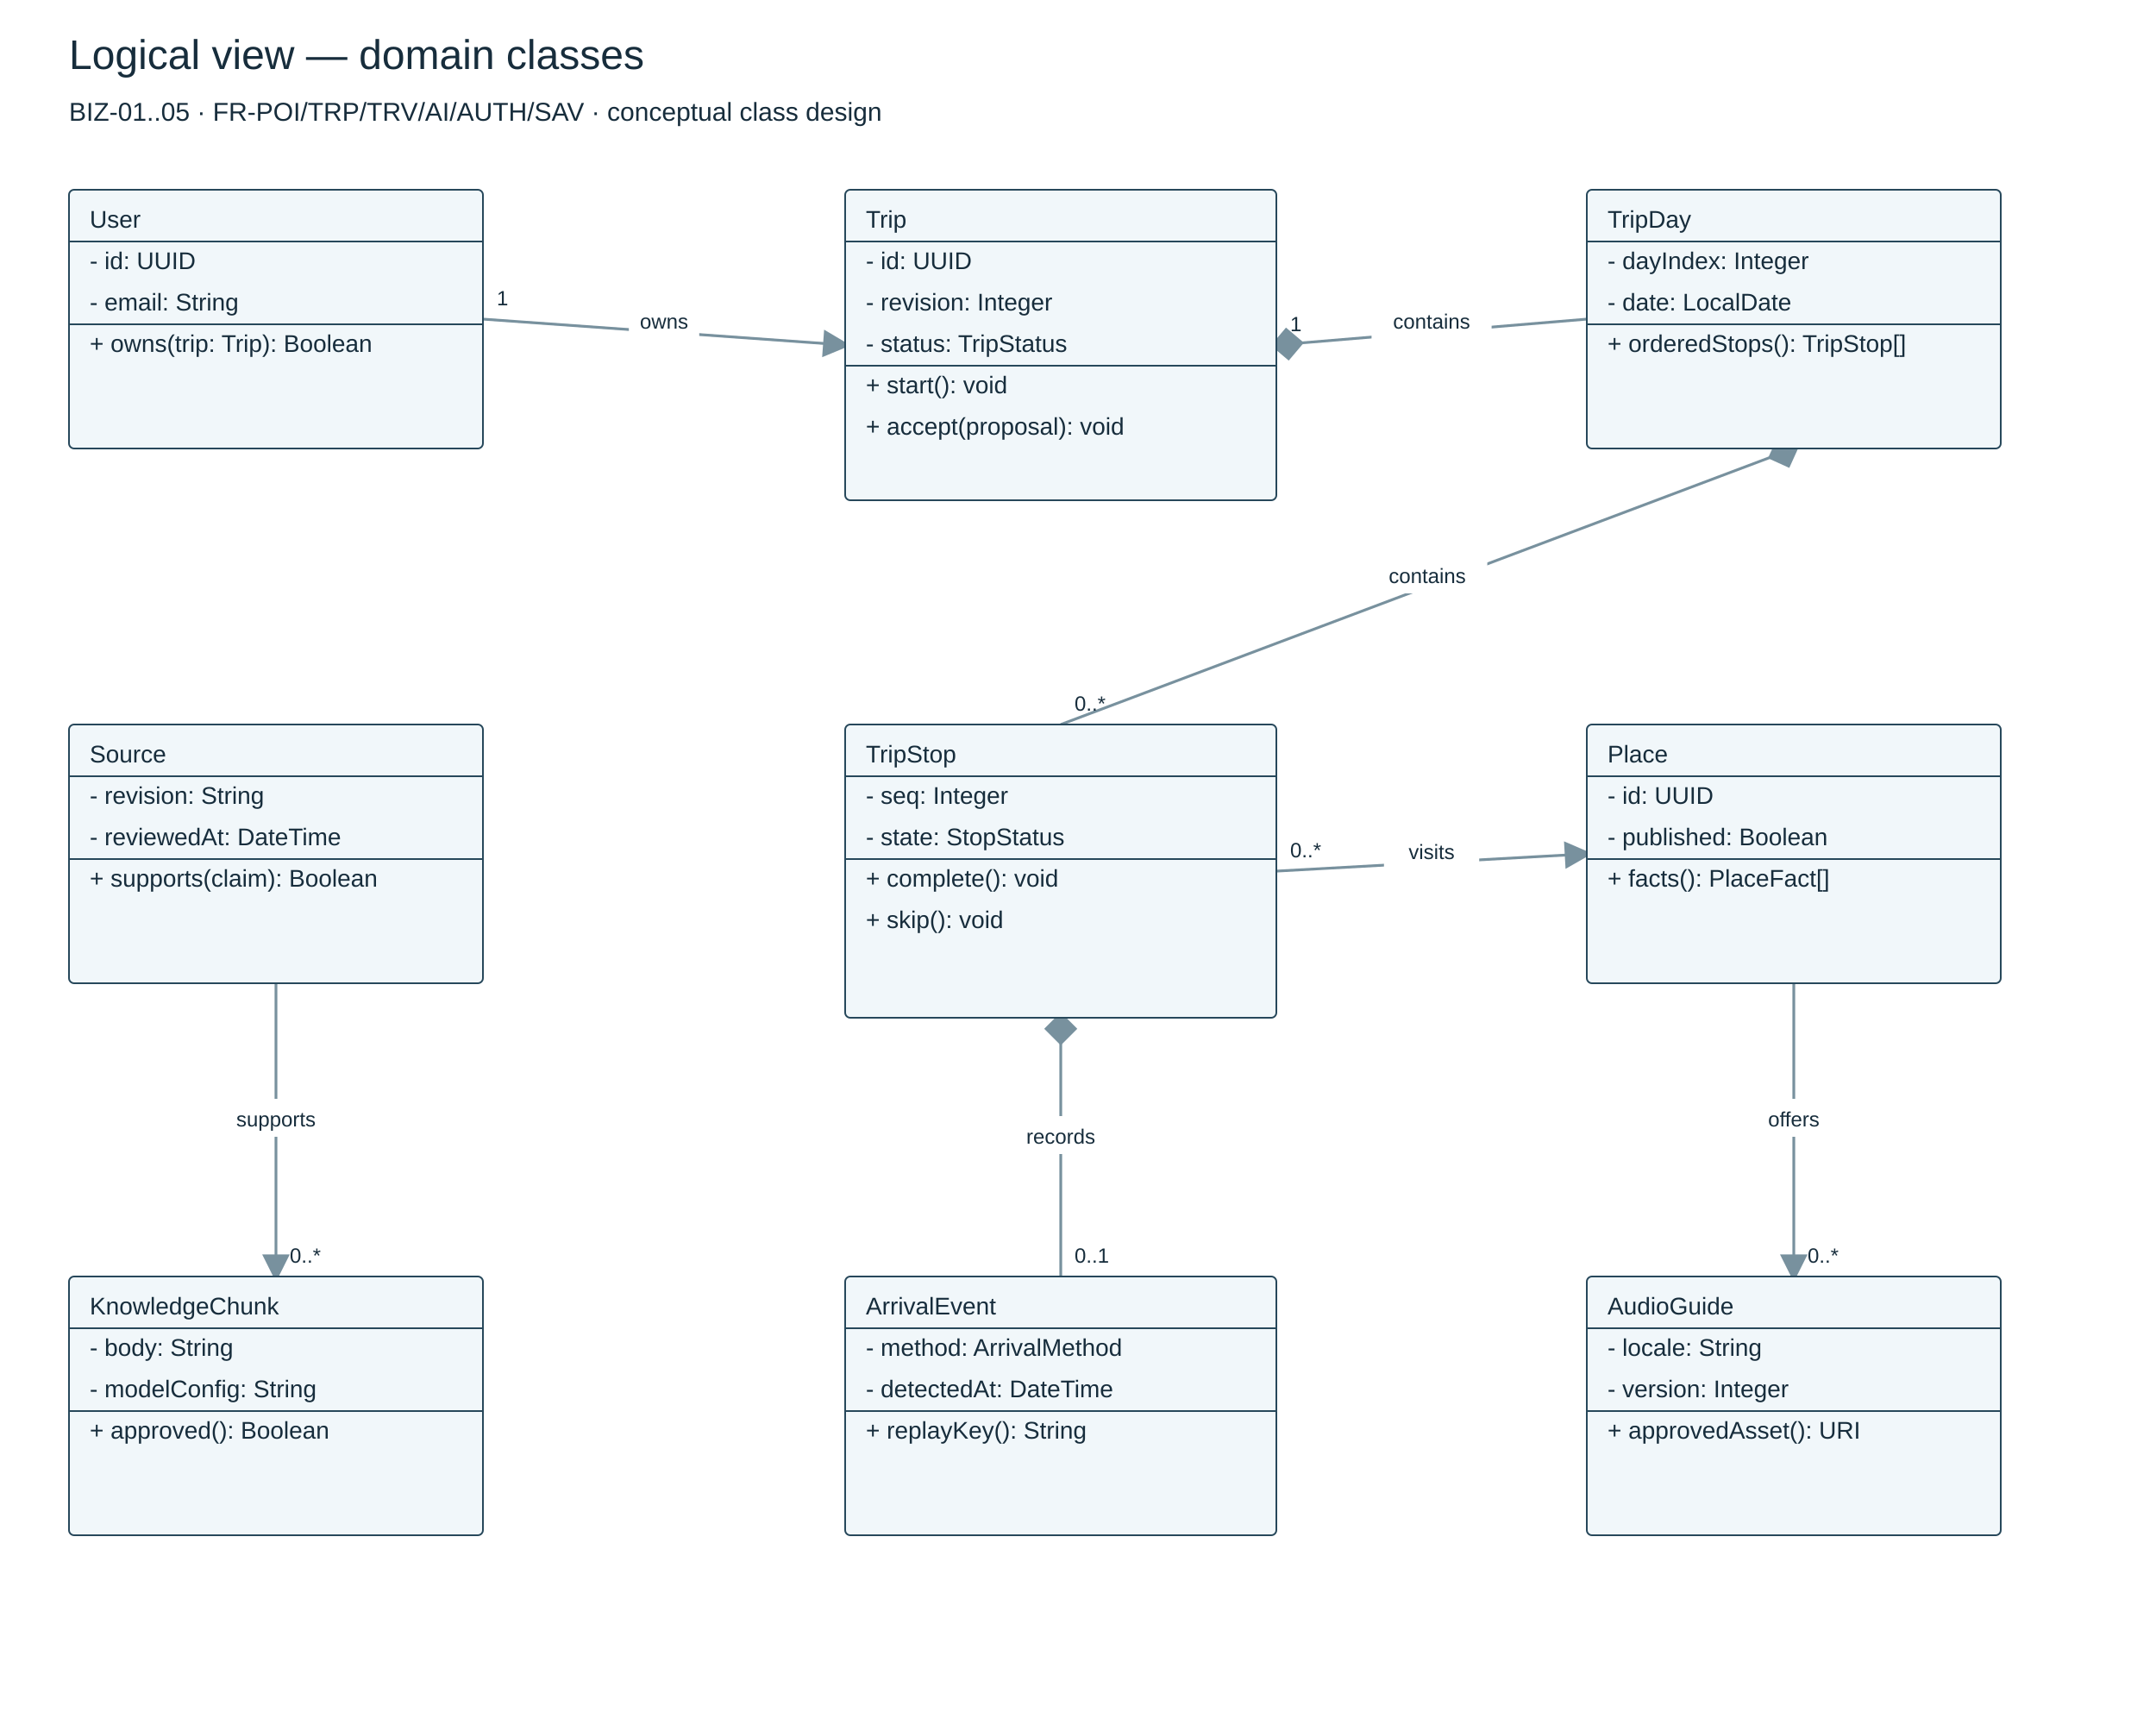
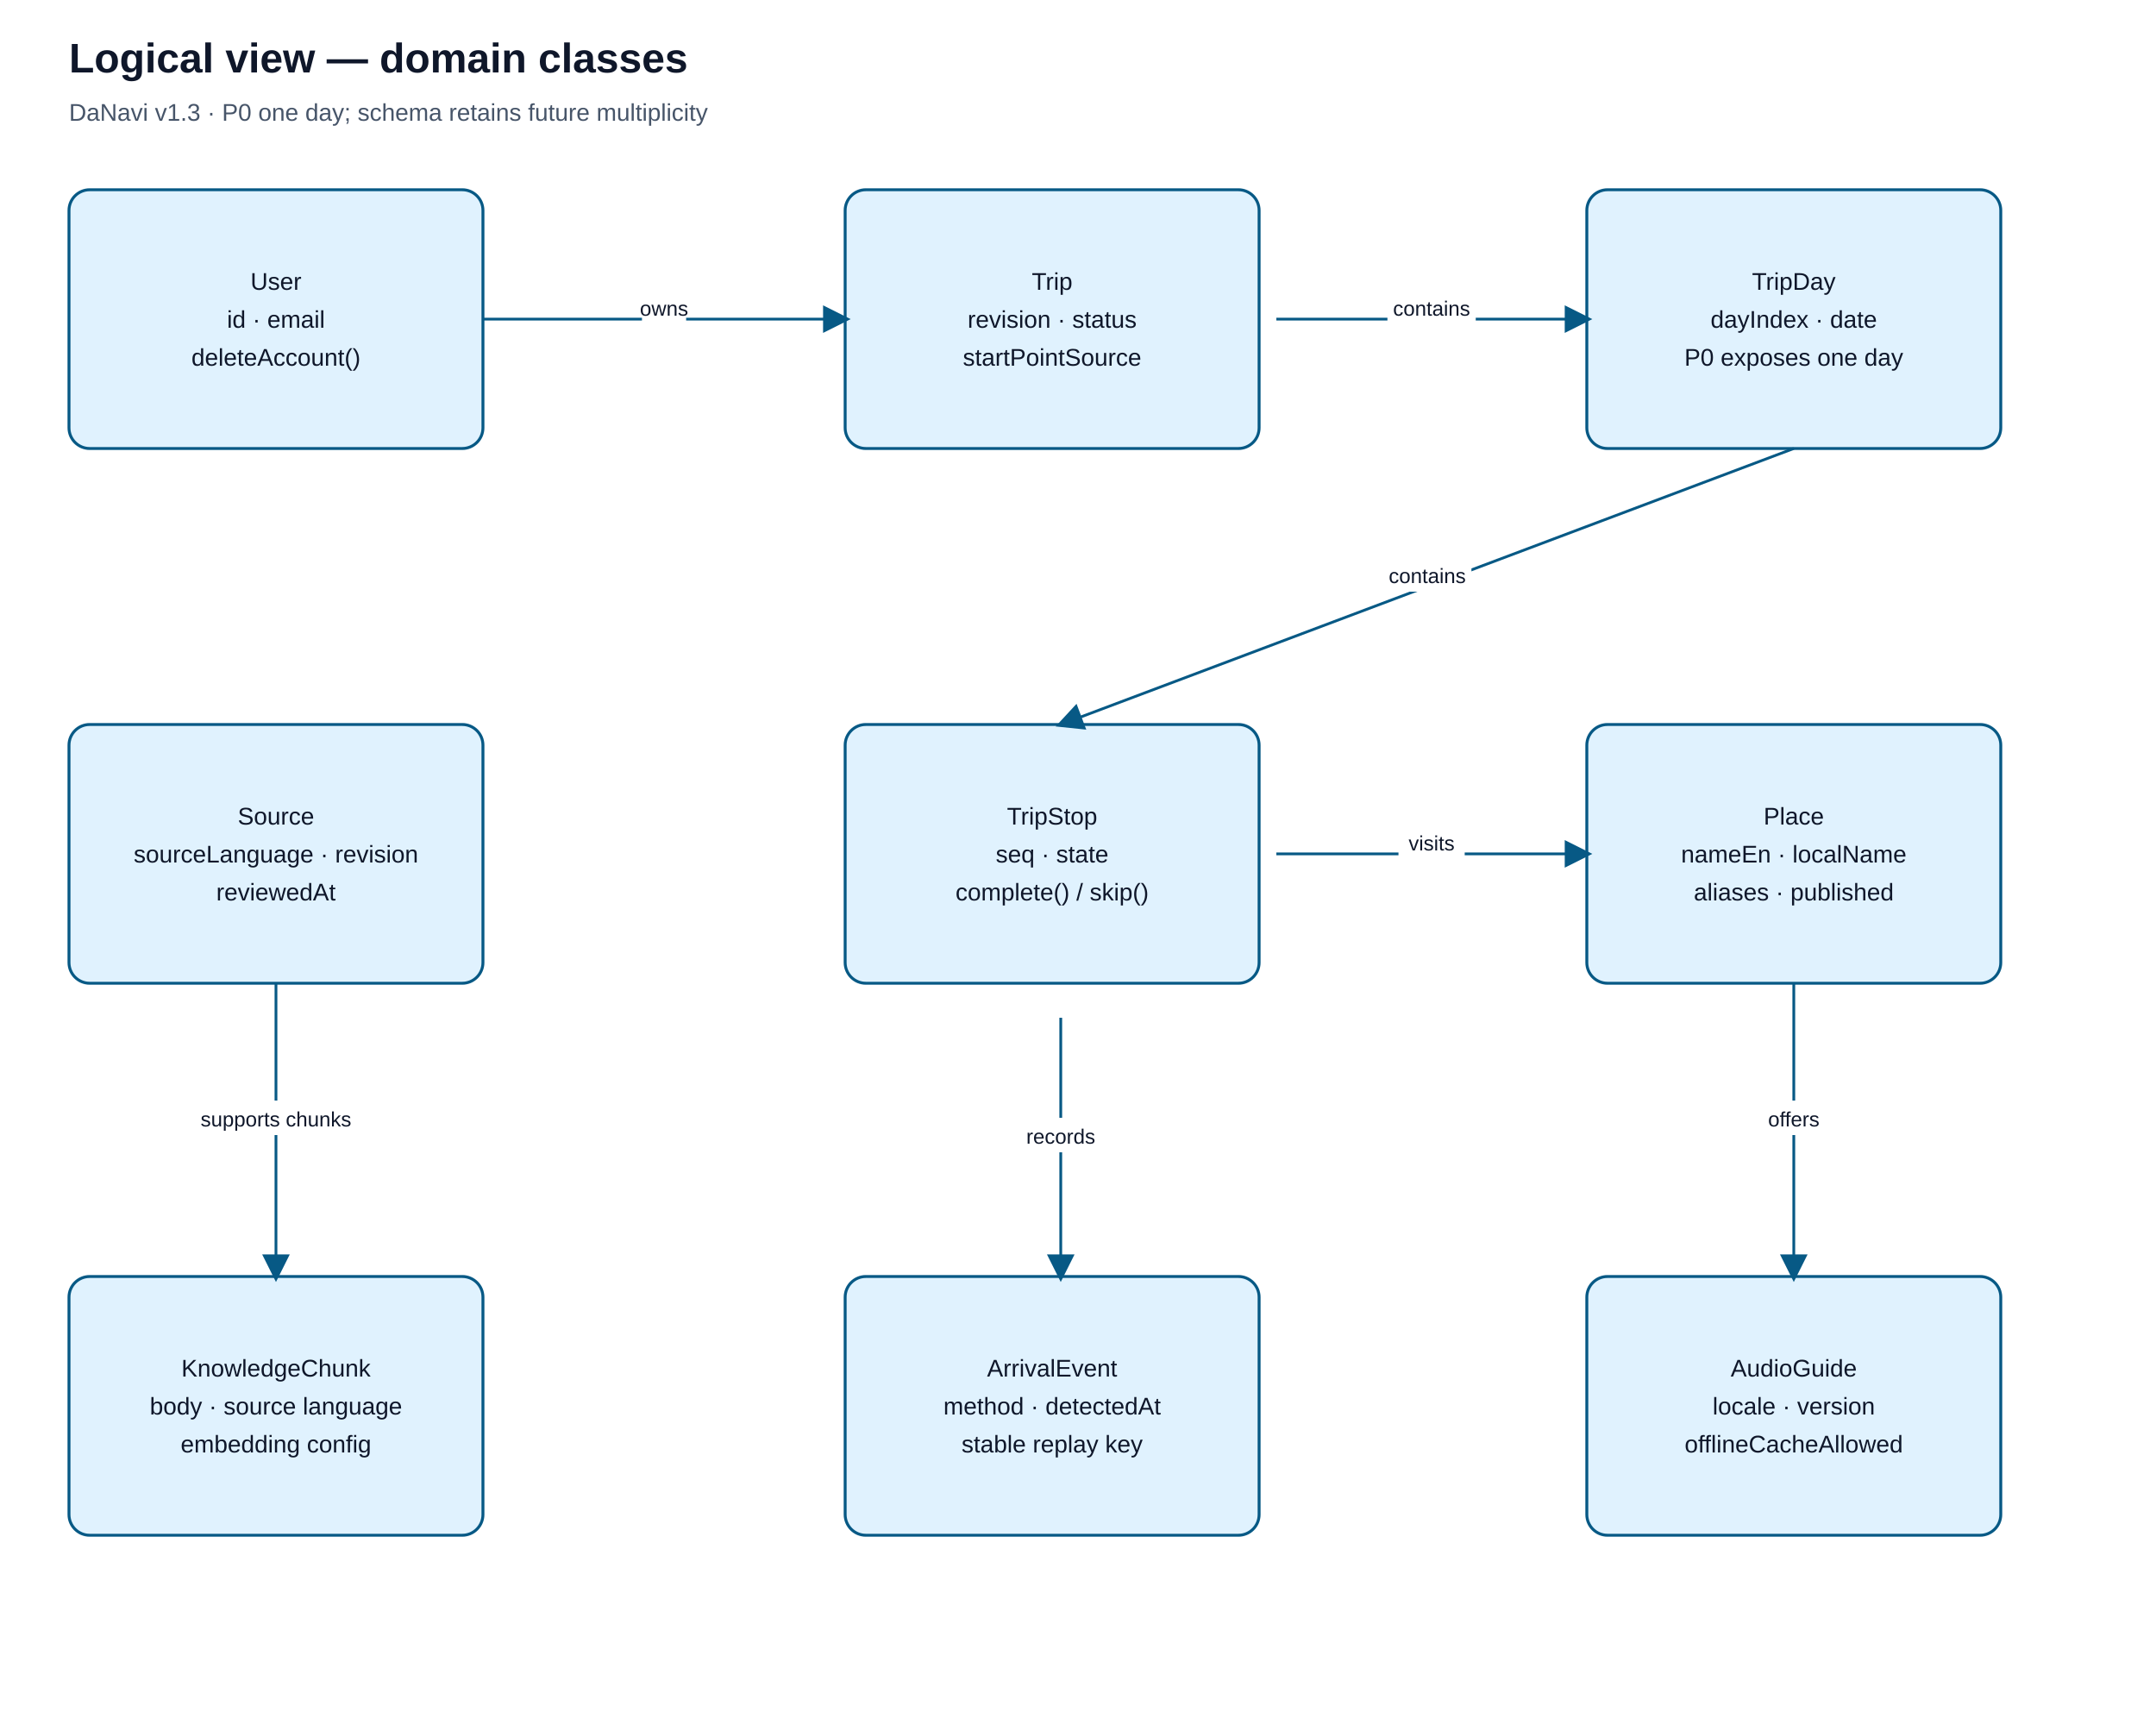
<svg xmlns="http://www.w3.org/2000/svg" width="1250" height="1000" viewBox="0 0 1250 1000">
  <defs>
-     <marker id="arrow" markerWidth="10" markerHeight="10" refX="8" refY="5" orient="auto">
-       <path d="M0,0 L10,5 L0,10z" fill="#78919e" />
-     </marker>
-     <marker id="diamond" markerWidth="14" markerHeight="12" refX="2" refY="6" orient="auto">
-       <path d="M0,6 L6,0 L12,6 L6,12z" fill="#78919e" />
+     <marker id="a" markerWidth="10" markerHeight="10" refX="8" refY="5" orient="auto">
+       <path d="M0,0 L10,5 L0,10z" fill="#075985" />
    </marker>
  </defs>
-   <g font-family="Arial, sans-serif" fill="#172d3c">
-     <rect width="100%" height="100%" fill="white" />
-     <text x="40" y="40" font-size="24">Logical view — domain classes</text>
-     <text x="40" y="70" font-size="15">BIZ-01..05 · FR-POI/TRP/TRV/AI/AUTH/SAV · conceptual class design</text>
-     <polyline points="280,185 490,200" fill="none" stroke="#78919e" stroke-width="1.6" marker-end="url(#arrow)" />
-     <rect x="364.6" y="174.5" width="40.8" height="22" fill="white" />
-     <text x="385" y="190.5" text-anchor="middle" font-size="12">owns</text>
-     <text x="288" y="177" font-size="12">1</text>
-     <text x="498" y="192" font-size="12">0..*</text>
-     <polyline points="740,200 920,185" fill="none" stroke="#78919e" stroke-width="1.6" marker-start="url(#diamond)" />
-     <rect x="795.2" y="174.5" width="69.6" height="22" fill="white" />
-     <text x="830" y="190.5" text-anchor="middle" font-size="12">contains</text>
-     <text x="748" y="192" font-size="12">1</text>
-     <text x="928" y="177" font-size="12">1..*</text>
-     <polyline points="1040,260 615,420" fill="none" stroke="#78919e" stroke-width="1.6" marker-start="url(#diamond)" />
-     <rect x="792.7" y="322" width="69.6" height="22" fill="white" />
+   <rect width="100%" height="100%" fill="#fff" />
+   <g font-family="Arial, sans-serif" fill="#0F172A">
+     <text x="40" y="42" font-size="24" font-weight="700">Logical view — domain classes</text>
+     <text x="40" y="70" font-size="14" fill="#475569">DaNavi v1.3 · P0 one day; schema retains future multiplicity</text>
+     <rect x="40" y="110" width="240" height="150" rx="12" fill="#E0F2FE" stroke="#075985" stroke-width="1.7" />
+     <text x="160" y="168" text-anchor="middle" font-size="14" fill="#0F172A" font-weight="400">User</text>
+     <text x="160" y="190" text-anchor="middle" font-size="14" fill="#0F172A" font-weight="400">id · email</text>
+     <text x="160" y="212" text-anchor="middle" font-size="14" fill="#0F172A" font-weight="400">deleteAccount()</text>
+     <rect x="490" y="110" width="240" height="150" rx="12" fill="#E0F2FE" stroke="#075985" stroke-width="1.7" />
+     <text x="610" y="168" text-anchor="middle" font-size="14" fill="#0F172A" font-weight="400">Trip</text>
+     <text x="610" y="190" text-anchor="middle" font-size="14" fill="#0F172A" font-weight="400">revision · status</text>
+     <text x="610" y="212" text-anchor="middle" font-size="14" fill="#0F172A" font-weight="400">startPointSource</text>
+     <rect x="920" y="110" width="240" height="150" rx="12" fill="#E0F2FE" stroke="#075985" stroke-width="1.7" />
+     <text x="1040" y="168" text-anchor="middle" font-size="14" fill="#0F172A" font-weight="400">TripDay</text>
+     <text x="1040" y="190" text-anchor="middle" font-size="14" fill="#0F172A" font-weight="400">dayIndex · date</text>
+     <text x="1040" y="212" text-anchor="middle" font-size="14" fill="#0F172A" font-weight="400">P0 exposes one day</text>
+     <rect x="40" y="420" width="240" height="150" rx="12" fill="#E0F2FE" stroke="#075985" stroke-width="1.7" />
+     <text x="160" y="478" text-anchor="middle" font-size="14" fill="#0F172A" font-weight="400">Source</text>
+     <text x="160" y="500" text-anchor="middle" font-size="14" fill="#0F172A" font-weight="400">sourceLanguage · revision</text>
+     <text x="160" y="522" text-anchor="middle" font-size="14" fill="#0F172A" font-weight="400">reviewedAt</text>
+     <rect x="490" y="420" width="240" height="150" rx="12" fill="#E0F2FE" stroke="#075985" stroke-width="1.7" />
+     <text x="610" y="478" text-anchor="middle" font-size="14" fill="#0F172A" font-weight="400">TripStop</text>
+     <text x="610" y="500" text-anchor="middle" font-size="14" fill="#0F172A" font-weight="400">seq · state</text>
+     <text x="610" y="522" text-anchor="middle" font-size="14" fill="#0F172A" font-weight="400">complete() / skip()</text>
+     <rect x="920" y="420" width="240" height="150" rx="12" fill="#E0F2FE" stroke="#075985" stroke-width="1.7" />
+     <text x="1040" y="478" text-anchor="middle" font-size="14" fill="#0F172A" font-weight="400">Place</text>
+     <text x="1040" y="500" text-anchor="middle" font-size="14" fill="#0F172A" font-weight="400">nameEn · localName</text>
+     <text x="1040" y="522" text-anchor="middle" font-size="14" fill="#0F172A" font-weight="400">aliases · published</text>
+     <rect x="40" y="740" width="240" height="150" rx="12" fill="#E0F2FE" stroke="#075985" stroke-width="1.7" />
+     <text x="160" y="798" text-anchor="middle" font-size="14" fill="#0F172A" font-weight="400">KnowledgeChunk</text>
+     <text x="160" y="820" text-anchor="middle" font-size="14" fill="#0F172A" font-weight="400">body · source language</text>
+     <text x="160" y="842" text-anchor="middle" font-size="14" fill="#0F172A" font-weight="400">embedding config</text>
+     <rect x="490" y="740" width="240" height="150" rx="12" fill="#E0F2FE" stroke="#075985" stroke-width="1.7" />
+     <text x="610" y="798" text-anchor="middle" font-size="14" fill="#0F172A" font-weight="400">ArrivalEvent</text>
+     <text x="610" y="820" text-anchor="middle" font-size="14" fill="#0F172A" font-weight="400">method · detectedAt</text>
+     <text x="610" y="842" text-anchor="middle" font-size="14" fill="#0F172A" font-weight="400">stable replay key</text>
+     <rect x="920" y="740" width="240" height="150" rx="12" fill="#E0F2FE" stroke="#075985" stroke-width="1.7" />
+     <text x="1040" y="798" text-anchor="middle" font-size="14" fill="#0F172A" font-weight="400">AudioGuide</text>
+     <text x="1040" y="820" text-anchor="middle" font-size="14" fill="#0F172A" font-weight="400">locale · version</text>
+     <text x="1040" y="842" text-anchor="middle" font-size="14" fill="#0F172A" font-weight="400">offlineCacheAllowed</text>
+     <line x1="280" y1="185" x2="490" y2="185" stroke="#075985" stroke-width="1.6" marker-end="url(#a)" />
+     <rect x="372.2" y="168" width="25.6" height="20" fill="#fff" />
+     <text x="385" y="183" text-anchor="middle" font-size="12">owns</text>
+     <line x1="740" y1="185" x2="920" y2="185" stroke="#075985" stroke-width="1.6" marker-end="url(#a)" />
+     <rect x="804.4" y="168" width="51.2" height="20" fill="#fff" />
+     <text x="830" y="183" text-anchor="middle" font-size="12">contains</text>
+     <line x1="1040" y1="260" x2="615" y2="420" stroke="#075985" stroke-width="1.6" marker-end="url(#a)" />
+     <rect x="801.9" y="323" width="51.2" height="20" fill="#fff" />
    <text x="827.5" y="338" text-anchor="middle" font-size="12">contains</text>
-     <text x="1048" y="252" font-size="12">1</text>
-     <text x="623" y="412" font-size="12">0..*</text>
-     <polyline points="740,505 920,495" fill="none" stroke="#78919e" stroke-width="1.6" marker-end="url(#arrow)" />
-     <rect x="802.4" y="482" width="55.2" height="22" fill="white" />
-     <text x="830" y="498" text-anchor="middle" font-size="12">visits</text>
-     <text x="748" y="497" font-size="12">0..*</text>
-     <text x="928" y="487" font-size="12">1</text>
-     <polyline points="160,570 160,740" fill="none" stroke="#78919e" stroke-width="1.6" marker-end="url(#arrow)" />
-     <rect x="125.2" y="637" width="69.6" height="22" fill="white" />
-     <text x="160" y="653" text-anchor="middle" font-size="12">supports</text>
-     <text x="168" y="562" font-size="12">1</text>
-     <text x="168" y="732" font-size="12">0..*</text>
-     <polyline points="615,590 615,740" fill="none" stroke="#78919e" stroke-width="1.6" marker-start="url(#diamond)" />
-     <rect x="583.8" y="647" width="62.4" height="22" fill="white" />
+     <line x1="740" y1="495" x2="920" y2="495" stroke="#075985" stroke-width="1.6" marker-end="url(#a)" />
+     <rect x="810.8" y="478" width="38.4" height="20" fill="#fff" />
+     <text x="830" y="493" text-anchor="middle" font-size="12">visits</text>
+     <line x1="160" y1="570" x2="160" y2="740" stroke="#075985" stroke-width="1.6" marker-end="url(#a)" />
+     <rect x="112" y="638" width="96" height="20" fill="#fff" />
+     <text x="160" y="653" text-anchor="middle" font-size="12">supports chunks</text>
+     <line x1="615" y1="590" x2="615" y2="740" stroke="#075985" stroke-width="1.6" marker-end="url(#a)" />
+     <rect x="592.6" y="648" width="44.8" height="20" fill="#fff" />
    <text x="615" y="663" text-anchor="middle" font-size="12">records</text>
-     <text x="623" y="582" font-size="12">1</text>
-     <text x="623" y="732" font-size="12">0..1</text>
-     <polyline points="1040,570 1040,740" fill="none" stroke="#78919e" stroke-width="1.6" marker-end="url(#arrow)" />
-     <rect x="1012.4" y="637" width="55.2" height="22" fill="white" />
+     <line x1="1040" y1="570" x2="1040" y2="740" stroke="#075985" stroke-width="1.6" marker-end="url(#a)" />
+     <rect x="1020.8" y="638" width="38.4" height="20" fill="#fff" />
    <text x="1040" y="653" text-anchor="middle" font-size="12">offers</text>
-     <text x="1048" y="562" font-size="12">1</text>
-     <text x="1048" y="732" font-size="12">0..*</text>
-     <rect x="40" y="110" width="240" height="150" rx="3" fill="#f1f7fa" stroke="#27485b" />
-     <text x="52" y="132" font-size="14">User</text>
-     <text x="52" y="156" font-size="14">- id: UUID</text>
-     <text x="52" y="180" font-size="14">- email: String</text>
-     <text x="52" y="204" font-size="14">+ owns(trip: Trip): Boolean</text>
-     <line x1="40" y1="140" x2="280" y2="140" stroke="#27485b" />
-     <line x1="40" y1="188" x2="280" y2="188" stroke="#27485b" />
-     <rect x="490" y="110" width="250" height="180" rx="3" fill="#f1f7fa" stroke="#27485b" />
-     <text x="502" y="132" font-size="14">Trip</text>
-     <text x="502" y="156" font-size="14">- id: UUID</text>
-     <text x="502" y="180" font-size="14">- revision: Integer</text>
-     <text x="502" y="204" font-size="14">- status: TripStatus</text>
-     <text x="502" y="228" font-size="14">+ start(): void</text>
-     <text x="502" y="252" font-size="14">+ accept(proposal): void</text>
-     <line x1="490" y1="140" x2="740" y2="140" stroke="#27485b" />
-     <line x1="490" y1="212" x2="740" y2="212" stroke="#27485b" />
-     <rect x="920" y="110" width="240" height="150" rx="3" fill="#f1f7fa" stroke="#27485b" />
-     <text x="932" y="132" font-size="14">TripDay</text>
-     <text x="932" y="156" font-size="14">- dayIndex: Integer</text>
-     <text x="932" y="180" font-size="14">- date: LocalDate</text>
-     <text x="932" y="204" font-size="14">+ orderedStops(): TripStop[]</text>
-     <line x1="920" y1="140" x2="1160" y2="140" stroke="#27485b" />
-     <line x1="920" y1="188" x2="1160" y2="188" stroke="#27485b" />
-     <rect x="40" y="420" width="240" height="150" rx="3" fill="#f1f7fa" stroke="#27485b" />
-     <text x="52" y="442" font-size="14">Source</text>
-     <text x="52" y="466" font-size="14">- revision: String</text>
-     <text x="52" y="490" font-size="14">- reviewedAt: DateTime</text>
-     <text x="52" y="514" font-size="14">+ supports(claim): Boolean</text>
-     <line x1="40" y1="450" x2="280" y2="450" stroke="#27485b" />
-     <line x1="40" y1="498" x2="280" y2="498" stroke="#27485b" />
-     <rect x="490" y="420" width="250" height="170" rx="3" fill="#f1f7fa" stroke="#27485b" />
-     <text x="502" y="442" font-size="14">TripStop</text>
-     <text x="502" y="466" font-size="14">- seq: Integer</text>
-     <text x="502" y="490" font-size="14">- state: StopStatus</text>
-     <text x="502" y="514" font-size="14">+ complete(): void</text>
-     <text x="502" y="538" font-size="14">+ skip(): void</text>
-     <line x1="490" y1="450" x2="740" y2="450" stroke="#27485b" />
-     <line x1="490" y1="498" x2="740" y2="498" stroke="#27485b" />
-     <rect x="920" y="420" width="240" height="150" rx="3" fill="#f1f7fa" stroke="#27485b" />
-     <text x="932" y="442" font-size="14">Place</text>
-     <text x="932" y="466" font-size="14">- id: UUID</text>
-     <text x="932" y="490" font-size="14">- published: Boolean</text>
-     <text x="932" y="514" font-size="14">+ facts(): PlaceFact[]</text>
-     <line x1="920" y1="450" x2="1160" y2="450" stroke="#27485b" />
-     <line x1="920" y1="498" x2="1160" y2="498" stroke="#27485b" />
-     <rect x="40" y="740" width="240" height="150" rx="3" fill="#f1f7fa" stroke="#27485b" />
-     <text x="52" y="762" font-size="14">KnowledgeChunk</text>
-     <text x="52" y="786" font-size="14">- body: String</text>
-     <text x="52" y="810" font-size="14">- modelConfig: String</text>
-     <text x="52" y="834" font-size="14">+ approved(): Boolean</text>
-     <line x1="40" y1="770" x2="280" y2="770" stroke="#27485b" />
-     <line x1="40" y1="818" x2="280" y2="818" stroke="#27485b" />
-     <rect x="490" y="740" width="250" height="150" rx="3" fill="#f1f7fa" stroke="#27485b" />
-     <text x="502" y="762" font-size="14">ArrivalEvent</text>
-     <text x="502" y="786" font-size="14">- method: ArrivalMethod</text>
-     <text x="502" y="810" font-size="14">- detectedAt: DateTime</text>
-     <text x="502" y="834" font-size="14">+ replayKey(): String</text>
-     <line x1="490" y1="770" x2="740" y2="770" stroke="#27485b" />
-     <line x1="490" y1="818" x2="740" y2="818" stroke="#27485b" />
-     <rect x="920" y="740" width="240" height="150" rx="3" fill="#f1f7fa" stroke="#27485b" />
-     <text x="932" y="762" font-size="14">AudioGuide</text>
-     <text x="932" y="786" font-size="14">- locale: String</text>
-     <text x="932" y="810" font-size="14">- version: Integer</text>
-     <text x="932" y="834" font-size="14">+ approvedAsset(): URI</text>
-     <line x1="920" y1="770" x2="1160" y2="770" stroke="#27485b" />
-     <line x1="920" y1="818" x2="1160" y2="818" stroke="#27485b" />
  </g>
</svg>
